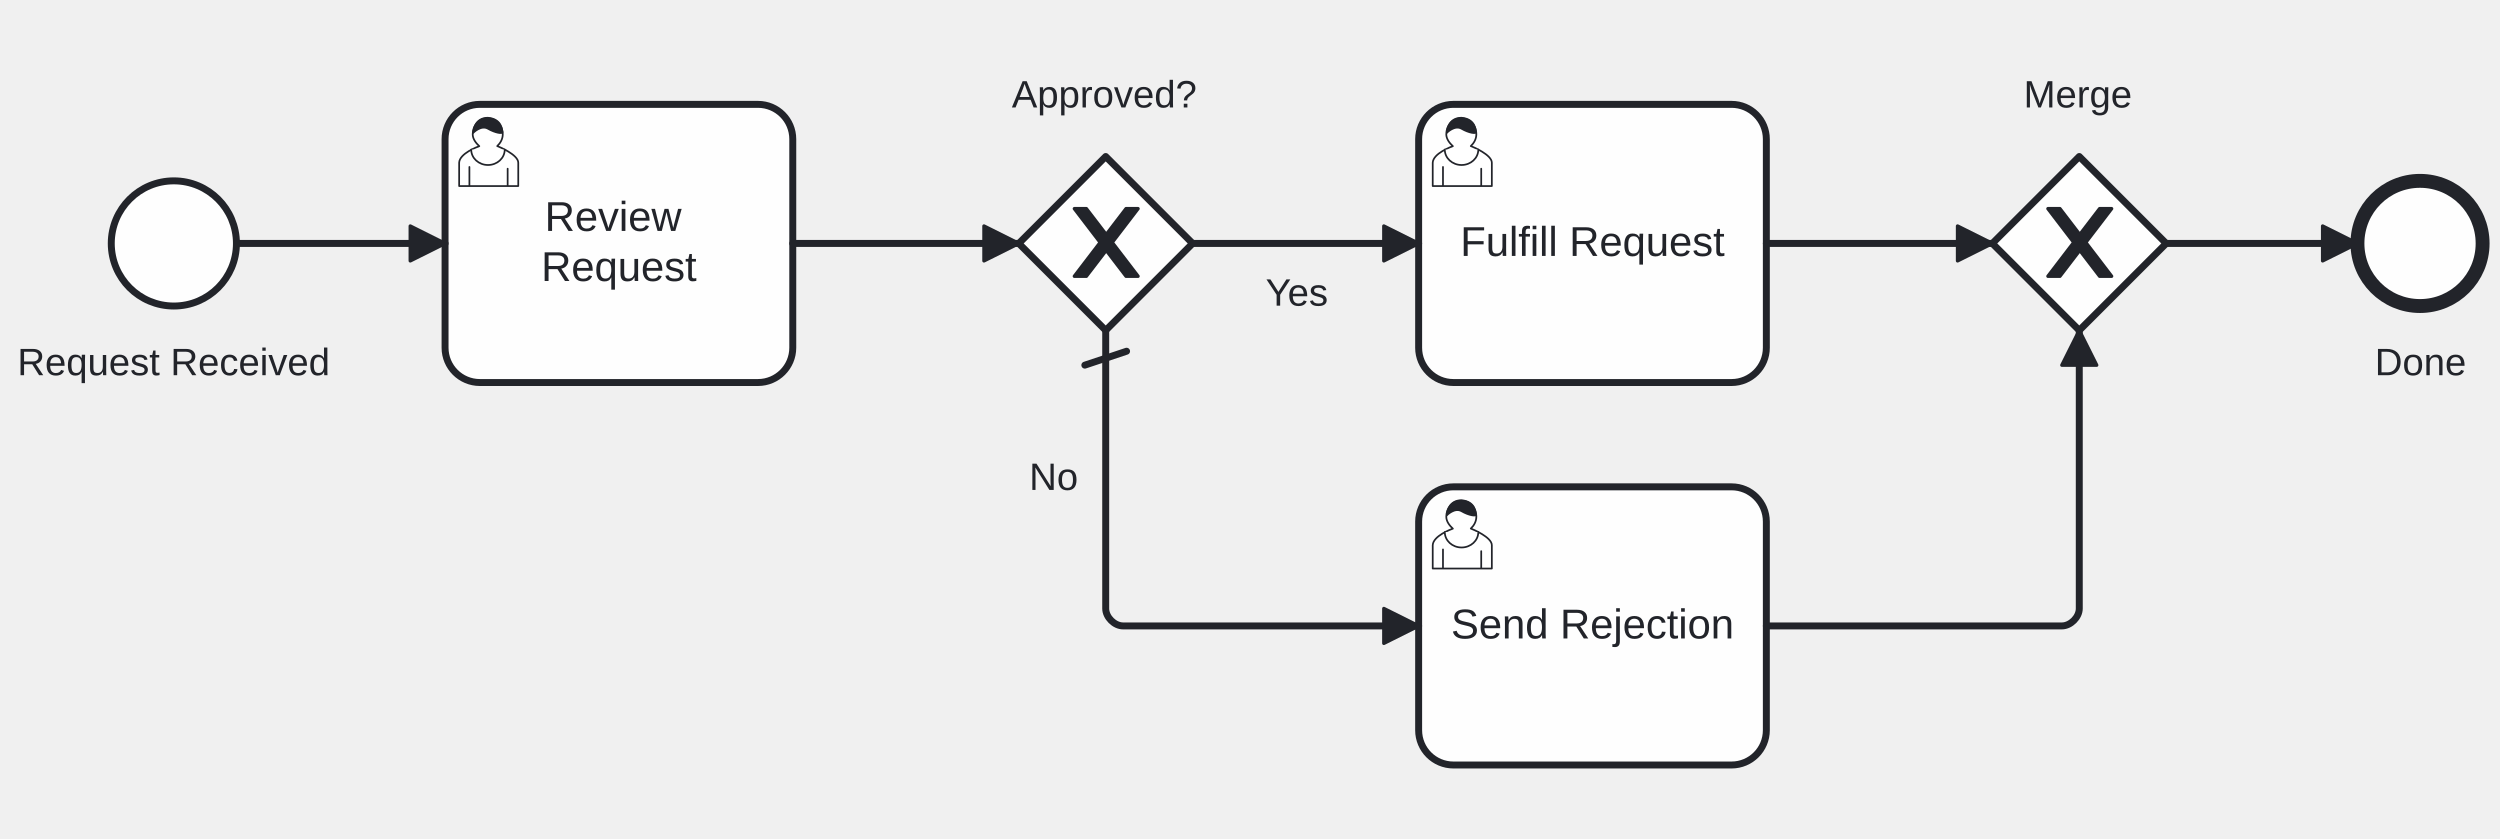
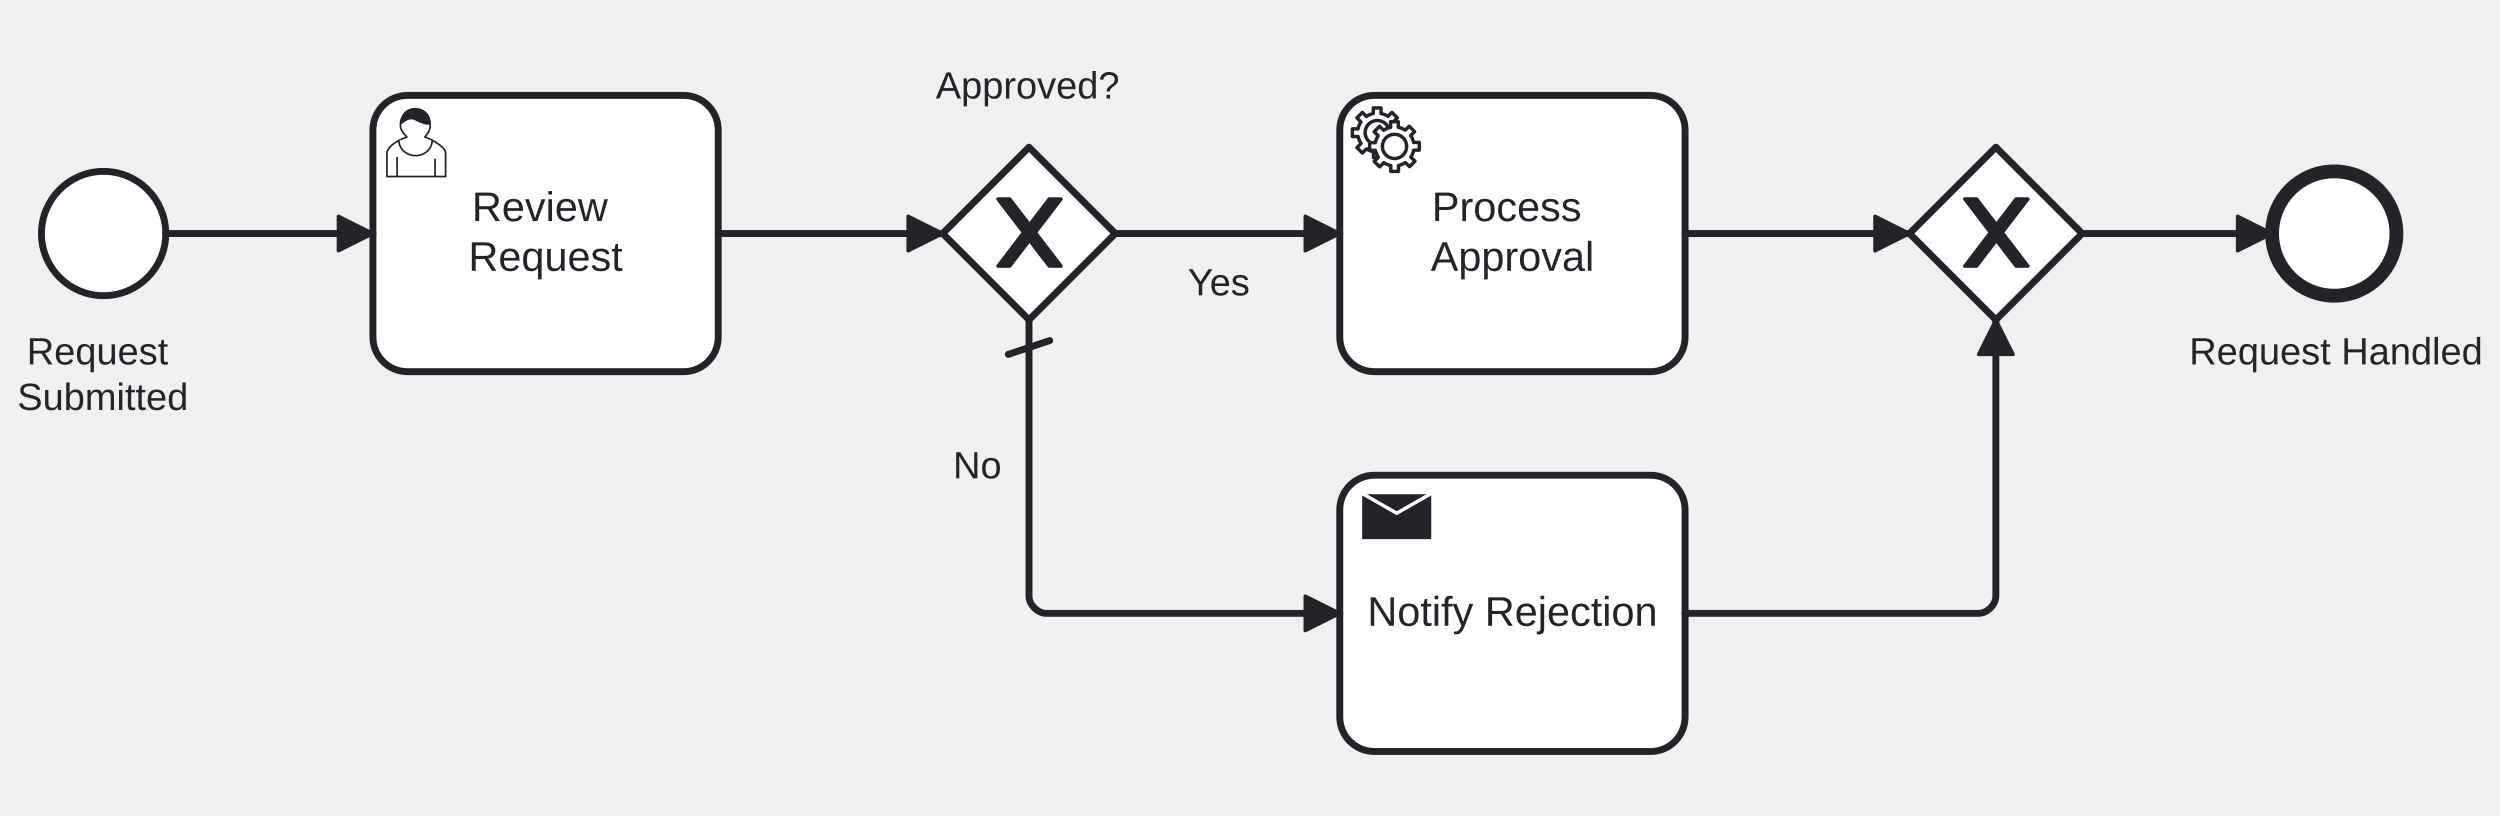
- <svg xmlns="http://www.w3.org/2000/svg" width="880" height="295" viewBox="160 86 719 209" version="1.1">
-   <g class="djs-group">
-     <g class="djs-element djs-shape" data-element-id="Event_0dskcoo" transform="translate(192, 122)" style="display: block;">
+ <svg xmlns="http://www.w3.org/2000/svg" width="904" height="295" viewBox="180 86 724 209" version="1.1">
+   <g class="djs-group">
+     <g class="djs-element djs-shape" data-element-id="Start" transform="translate(192, 122)" style="display: block;">
      <g class="djs-visual">
        <circle cx="18" cy="18" r="18" style="stroke-linecap: round; stroke-linejoin: round; stroke: hsl(225, 10%, 15%); stroke-width: 2px; fill: white; fill-opacity: 0.95;" />
      </g>
      <rect style="fill: none; stroke-opacity: 0; stroke: white; stroke-width: 15px;" class="djs-hit djs-hit-all" x="0" y="0" width="36" height="36" />
      <circle cx="18" cy="18" r="23" style="fill: none;" class="djs-outline" />
    </g>
  </g>
  <g class="djs-group">
-     <g class="djs-element djs-shape" data-element-id="Event_0dskcoo_label" transform="translate(165, 168)" style="display: block;">
-       <g class="djs-visual">
-         <text style="font-family: Arial, sans-serif; font-size: 11px; font-weight: normal; fill: hsl(225, 10%, 15%);" lineHeight="1.2" class="djs-label">
-           <tspan x="0" y="9.9">Request Received</tspan>
-         </text>
-       </g>
-       <rect style="fill: none; stroke-opacity: 0; stroke: white; stroke-width: 15px;" class="djs-hit djs-hit-all" x="0" y="0" width="90" height="14" />
-       <rect x="-5" y="-5" rx="4" width="100" height="24" style="fill: none;" class="djs-outline" />
-     </g>
-   </g>
-   <g class="djs-group">
-     <g class="djs-element djs-shape" data-element-id="Activity_1a279je" transform="translate(288, 100)" style="display: block;">
+     <g class="djs-element djs-shape" data-element-id="ReviewTask" transform="translate(288, 100)" style="display: block;">
      <g class="djs-visual">
        <rect x="0" y="0" width="100" height="80" rx="10" ry="10" style="stroke-linecap: round; stroke-linejoin: round; stroke: hsl(225, 10%, 15%); stroke-width: 2px; fill: white; fill-opacity: 0.95;" />
        <text style="font-family: Arial, sans-serif; font-size: 12px; font-weight: normal; fill: hsl(225, 10%, 15%);" lineHeight="1.2" class="djs-label">
          <tspan x="28.664" y="36.4">Review </tspan>
          <tspan x="27.656" y="50.8">Request</tspan>
        </text>
        <path style="fill: white; stroke-linecap: round; stroke-linejoin: round; stroke: hsl(225, 10%, 15%); stroke-width: 0.5px;" d="m 15,12 c 0.909,-0.845 1.594,-2.049 1.594,-3.385 0,-2.554 -1.805,-4.622 -4.357,-4.622 -2.552,0 -4.288,2.068 -4.288,4.622 0,1.348 0.974,2.562 1.896,3.405 -0.529,0.187 -5.669,2.097 -5.794,4.756 v 6.718 h 17 v -6.718 c 0,-2.298 -5.528,-4.595 -6.051,-4.776 zm -8,6 l 0,5.5 m 11,0 l 0,-5" />
        <path style="fill: white; stroke-linecap: round; stroke-linejoin: round; stroke: hsl(225, 10%, 15%); stroke-width: 0.5px;" d="m 15,12 m 2.162,1.009 c 0,2.447 -2.158,4.431 -4.821,4.431 -2.665,0 -4.822,-1.981 -4.822,-4.431 " />
        <path style="fill: hsl(225, 10%, 15%); stroke-linecap: round; stroke-linejoin: round; stroke: hsl(225, 10%, 15%); stroke-width: 0.5px;" d="m 15,12 m -6.9,-3.80 c 0,0 2.251,-2.358 4.274,-1.177 2.024,1.181 4.221,1.537 4.124,0.965 -0.098,-0.57 -0.117,-3.791 -4.191,-4.136 -3.575,0.001 -4.208,3.367 -4.207,4.348 z" />
      </g>
      <rect style="fill: none; stroke-opacity: 0; stroke: white; stroke-width: 15px;" class="djs-hit djs-hit-all" x="0" y="0" width="100" height="80" />
      <rect x="-5" y="-5" rx="14" width="110" height="90" style="fill: none;" class="djs-outline" />
    </g>
  </g>
  <g class="djs-group">
-     <g class="djs-element djs-shape" data-element-id="Gateway_0jdocql" style="display: block;" transform="translate(453, 115)">
+     <g class="djs-element djs-shape" data-element-id="GW_Split" style="display: block;" transform="translate(453, 115)">
      <g class="djs-visual">
        <polygon style="stroke-linecap: round; stroke-linejoin: round; stroke: hsl(225, 10%, 15%); stroke-width: 2px; fill: white; fill-opacity: 0.95;" points="25,0 50,25 25,50 0,25" />
        <path style="fill: hsl(225, 10%, 15%); stroke-linecap: round; stroke-linejoin: round; stroke: hsl(225, 10%, 15%); stroke-width: 1px;" d="m 16,15 7.429,9.714 -7.429,9.714 3.429,0 5.714,-7.464 5.714,7.464 3.429,0 -7.429,-9.714 7.429,-9.714 -3.429,0 -5.714,7.464 -5.714,-7.464 -3.429,0 z" />
      </g>
      <rect style="fill: none; stroke-opacity: 0; stroke: white; stroke-width: 15px;" class="djs-hit djs-hit-all" x="0" y="0" width="50" height="50" />
      <rect style="transform-box: fill-box; transform: rotate(45deg); transform-origin: center; fill: none;" x="2" y="2" rx="4" width="46" height="46" class="djs-outline" />
    </g>
  </g>
  <g class="djs-group">
-     <g class="djs-element djs-shape" data-element-id="Gateway_1hd85cz" style="display: block;" transform="translate(733, 115)">
+     <g class="djs-element djs-shape" data-element-id="GW_Merge" style="display: block;" transform="translate(733, 115)">
      <g class="djs-visual">
        <polygon style="stroke-linecap: round; stroke-linejoin: round; stroke: hsl(225, 10%, 15%); stroke-width: 2px; fill: white; fill-opacity: 0.95;" points="25,0 50,25 25,50 0,25" />
        <path style="fill: hsl(225, 10%, 15%); stroke-linecap: round; stroke-linejoin: round; stroke: hsl(225, 10%, 15%); stroke-width: 1px;" d="m 16,15 7.429,9.714 -7.429,9.714 3.429,0 5.714,-7.464 5.714,7.464 3.429,0 -7.429,-9.714 7.429,-9.714 -3.429,0 -5.714,7.464 -5.714,-7.464 -3.429,0 z" />
      </g>
      <rect style="fill: none; stroke-opacity: 0; stroke: white; stroke-width: 15px;" class="djs-hit djs-hit-all" x="0" y="0" width="50" height="50" />
      <rect style="transform-box: fill-box; transform: rotate(45deg); transform-origin: center; fill: none;" x="2" y="2" rx="4" width="46" height="46" class="djs-outline" />
    </g>
  </g>
  <g class="djs-group">
-     <g class="djs-element djs-shape" data-element-id="Event_0a768vd" style="display: block;" transform="translate(838, 122)">
+     <g class="djs-element djs-shape" data-element-id="End" style="display: block;" transform="translate(838, 122)">
      <g class="djs-visual">
        <circle cx="18" cy="18" r="18" style="stroke-linecap: round; stroke-linejoin: round; stroke: hsl(225, 10%, 15%); stroke-width: 4px; fill: white; fill-opacity: 0.95;" />
      </g>
      <rect style="fill: none; stroke-opacity: 0; stroke: white; stroke-width: 15px;" class="djs-hit djs-hit-all" x="0" y="0" width="36" height="36" />
      <circle cx="18" cy="18" r="24" style="fill: none;" class="djs-outline" />
    </g>
  </g>
  <g class="djs-group">
-     <g class="djs-element djs-shape" data-element-id="Activity_1ra1cd4" style="display: block;" transform="translate(568, 100)">
+     <g class="djs-element djs-shape" data-element-id="ProcessApproval" style="display: block;" transform="translate(568, 100)">
      <g class="djs-visual">
        <rect x="0" y="0" width="100" height="80" rx="10" ry="10" style="stroke-linecap: round; stroke-linejoin: round; stroke: hsl(225, 10%, 15%); stroke-width: 2px; fill: white; fill-opacity: 0.95;" />
        <text style="font-family: Arial, sans-serif; font-size: 12px; font-weight: normal; fill: hsl(225, 10%, 15%);" lineHeight="1.2" class="djs-label">
-           <tspan x="11.99" y="43.6">Fulfill Request</tspan>
-         </text>
-         <path style="fill: white; stroke-linecap: round; stroke-linejoin: round; stroke: hsl(225, 10%, 15%); stroke-width: 0.5px;" d="m 15,12 c 0.909,-0.845 1.594,-2.049 1.594,-3.385 0,-2.554 -1.805,-4.622 -4.357,-4.622 -2.552,0 -4.288,2.068 -4.288,4.622 0,1.348 0.974,2.562 1.896,3.405 -0.529,0.187 -5.669,2.097 -5.794,4.756 v 6.718 h 17 v -6.718 c 0,-2.298 -5.528,-4.595 -6.051,-4.776 zm -8,6 l 0,5.5 m 11,0 l 0,-5" />
-         <path style="fill: white; stroke-linecap: round; stroke-linejoin: round; stroke: hsl(225, 10%, 15%); stroke-width: 0.5px;" d="m 15,12 m 2.162,1.009 c 0,2.447 -2.158,4.431 -4.821,4.431 -2.665,0 -4.822,-1.981 -4.822,-4.431 " />
-         <path style="fill: hsl(225, 10%, 15%); stroke-linecap: round; stroke-linejoin: round; stroke: hsl(225, 10%, 15%); stroke-width: 0.5px;" d="m 15,12 m -6.9,-3.80 c 0,0 2.251,-2.358 4.274,-1.177 2.024,1.181 4.221,1.537 4.124,0.965 -0.098,-0.57 -0.117,-3.791 -4.191,-4.136 -3.575,0.001 -4.208,3.367 -4.207,4.348 z" />
+           <tspan x="26.66" y="36.4">Process </tspan>
+           <tspan x="26.324" y="50.8">Approval</tspan>
+         </text>
+         <circle cx="5" cy="5" r="5" style="stroke-linecap: round; stroke-linejoin: round; stroke: none; stroke-width: 2px; fill: white;" transform="translate(6, 6)" />
+         <path style="fill: white; stroke-linecap: round; stroke-linejoin: round; stroke: hsl(225, 10%, 15%); stroke-width: 1px;" d="m 12,18 v -1.713 c 0.352,-0.07 0.704,-0.178 1.048,-0.321 0.344,-0.145 0.666,-0.321 0.966,-0.521 l 1.194,1.18 1.567,-1.577 -1.195,-1.18 c 0.403,-0.614 0.683,-1.299 0.825,-2.018 l 1.622,-0.01 v -2.22 l -1.637,0.01 c -0.073,-0.352 -0.178,-0.7 -0.324,-1.044 -0.145,-0.344 -0.321,-0.664 -0.523,-0.962 l 1.131,-1.136 -1.583,-1.563 -1.13,1.136 c -0.614,-0.401 -1.303,-0.681 -2.023,-0.822 l 0.009,-1.619 h -2.241 l 0.004,1.631 c -0.354,0.074 -0.705,0.18 -1.05,0.324 -0.344,0.144 -0.665,0.321 -0.964,0.52 l -1.17,-1.158 -1.567,1.579 1.168,1.157 c -0.403,0.613 -0.683,1.298 -0.825,2.017 l -1.659,0.003 v 2.222 l 1.672,-0.006 c 0.073,0.351 0.18,0.702 0.324,1.045 0.145,0.344 0.321,0.664 0.523,0.961 l -1.199,1.197 1.584,1.56 1.196,-1.193 c 0.614,0.403 1.303,0.682 2.023,0.823 l 7.19e-4,1.699 h 2.227 z m 0.221,-3.996 c -1.789,0.75 -3.858,-0.093 -4.61,-1.874 -0.752,-1.783 0.091,-3.846 1.88,-4.596 1.788,-0.749 3.857,0.093 4.609,1.874 0.752,1.782 -0.091,3.846 -1.88,4.596 z" />
+         <circle cx="5" cy="5" r="5" style="stroke-linecap: round; stroke-linejoin: round; stroke: none; stroke-width: 2px; fill: white;" transform="translate(11, 10)" />
+         <path style="fill: white; stroke-linecap: round; stroke-linejoin: round; stroke: hsl(225, 10%, 15%); stroke-width: 1px;" d="m 17,22 v -1.713 c 0.352,-0.07 0.704,-0.178 1.048,-0.321 0.344,-0.145 0.666,-0.321 0.966,-0.521 l 1.194,1.18 1.567,-1.577 -1.195,-1.18 c 0.403,-0.614 0.683,-1.299 0.825,-2.018 l 1.622,-0.01 v -2.22 l -1.637,0.01 c -0.073,-0.352 -0.178,-0.7 -0.324,-1.044 -0.145,-0.344 -0.321,-0.664 -0.523,-0.962 l 1.131,-1.136 -1.583,-1.563 -1.13,1.136 c -0.614,-0.401 -1.303,-0.681 -2.023,-0.822 l 0.009,-1.619 h -2.241 l 0.004,1.631 c -0.354,0.074 -0.705,0.18 -1.05,0.324 -0.344,0.144 -0.665,0.321 -0.964,0.52 l -1.17,-1.158 -1.567,1.579 1.168,1.157 c -0.403,0.613 -0.683,1.298 -0.825,2.017 l -1.659,0.003 v 2.222 l 1.672,-0.006 c 0.073,0.351 0.18,0.702 0.324,1.045 0.145,0.344 0.321,0.664 0.523,0.961 l -1.199,1.197 1.584,1.56 1.196,-1.193 c 0.614,0.403 1.303,0.682 2.023,0.823 l 7.19e-4,1.699 h 2.227 z m 0.221,-3.996 c -1.789,0.75 -3.858,-0.093 -4.61,-1.874 -0.752,-1.783 0.091,-3.846 1.88,-4.596 1.788,-0.749 3.857,0.093 4.609,1.874 0.752,1.782 -0.091,3.846 -1.88,4.596 z" />
      </g>
      <rect style="fill: none; stroke-opacity: 0; stroke: white; stroke-width: 15px;" class="djs-hit djs-hit-all" x="0" y="0" width="100" height="80" />
      <rect x="-5" y="-5" rx="14" width="110" height="90" style="fill: none;" class="djs-outline" />
    </g>
  </g>
  <g class="djs-group">
-     <g class="djs-element djs-shape" data-element-id="Activity_0ryvb1v" style="display: block;" transform="translate(568, 210)">
+     <g class="djs-element djs-shape" data-element-id="NotifyRejection" style="display: block;" transform="translate(568, 210)">
      <g class="djs-visual">
        <rect x="0" y="0" width="100" height="80" rx="10" ry="10" style="stroke-linecap: round; stroke-linejoin: round; stroke: hsl(225, 10%, 15%); stroke-width: 2px; fill: white; fill-opacity: 0.95;" />
        <text style="font-family: Arial, sans-serif; font-size: 12px; font-weight: normal; fill: hsl(225, 10%, 15%);" lineHeight="1.2" class="djs-label">
-           <tspan x="9.314" y="43.6">Send Rejection</tspan>
-         </text>
-         <path style="fill: white; stroke-linecap: round; stroke-linejoin: round; stroke: hsl(225, 10%, 15%); stroke-width: 0.5px;" d="m 15,12 c 0.909,-0.845 1.594,-2.049 1.594,-3.385 0,-2.554 -1.805,-4.622 -4.357,-4.622 -2.552,0 -4.288,2.068 -4.288,4.622 0,1.348 0.974,2.562 1.896,3.405 -0.529,0.187 -5.669,2.097 -5.794,4.756 v 6.718 h 17 v -6.718 c 0,-2.298 -5.528,-4.595 -6.051,-4.776 zm -8,6 l 0,5.5 m 11,0 l 0,-5" />
-         <path style="fill: white; stroke-linecap: round; stroke-linejoin: round; stroke: hsl(225, 10%, 15%); stroke-width: 0.5px;" d="m 15,12 m 2.162,1.009 c 0,2.447 -2.158,4.431 -4.821,4.431 -2.665,0 -4.822,-1.981 -4.822,-4.431 " />
-         <path style="fill: hsl(225, 10%, 15%); stroke-linecap: round; stroke-linejoin: round; stroke: hsl(225, 10%, 15%); stroke-width: 0.5px;" d="m 15,12 m -6.9,-3.80 c 0,0 2.251,-2.358 4.274,-1.177 2.024,1.181 4.221,1.537 4.124,0.965 -0.098,-0.57 -0.117,-3.791 -4.191,-4.136 -3.575,0.001 -4.208,3.367 -4.207,4.348 z" />
+           <tspan x="7.988" y="43.6">Notify Rejection</tspan>
+         </text>
+         <path style="fill: hsl(225, 10%, 15%); stroke-linecap: round; stroke-linejoin: round; stroke: white; stroke-width: 1px;" d="m 5.985,4.998 l 0,14 l 21,0 l 0,-14 z l 10.5,6 l 10.5,-6" />
      </g>
      <rect style="fill: none; stroke-opacity: 0; stroke: white; stroke-width: 15px;" class="djs-hit djs-hit-all" x="0" y="0" width="100" height="80" />
      <rect x="-5" y="-5" rx="14" width="110" height="90" style="fill: none;" class="djs-outline" />
    </g>
  </g>
  <g class="djs-group">
-     <g class="djs-element djs-connection" data-element-id="Flow_0tql777" style="display: block;">
+     <g class="djs-element djs-connection" data-element-id="Flow1" style="display: block;">
      <g class="djs-visual">
        <defs>
          <marker id="marker-seq-0" viewBox="0 0 20 20" refX="11" refY="10" markerWidth="10" markerHeight="10" orient="auto">
            <path d="M 1 5 L 11 10 L 1 15 Z" style="stroke-linecap: round; stroke-linejoin: round; stroke: hsl(225, 10%, 15%); stroke-width: 1px; fill: hsl(225, 10%, 15%);" />
          </marker>
        </defs>
        <path style="fill: none; stroke-linecap: round; stroke-linejoin: round; stroke: hsl(225, 10%, 15%); stroke-width: 2px; marker-end: url(#marker-seq-0);" data-corner-radius="5" d="M228,140L288,140" />
      </g>
      <path d="M228,140L288,140" style="fill: none; stroke-opacity: 0; stroke: white; stroke-width: 15px;" class="djs-hit djs-hit-stroke" />
      <rect x="223" y="135" rx="4" width="70" height="10" style="fill: none;" class="djs-outline" />
    </g>
  </g>
  <g class="djs-group">
-     <g class="djs-element djs-connection" data-element-id="Flow_1vd4vzj" style="display: block;">
+     <g class="djs-element djs-connection" data-element-id="Flow2" style="display: block;">
      <g class="djs-visual">
        <defs>
          <marker id="marker-seq-1" viewBox="0 0 20 20" refX="11" refY="10" markerWidth="10" markerHeight="10" orient="auto">
            <path d="M 1 5 L 11 10 L 1 15 Z" style="stroke-linecap: round; stroke-linejoin: round; stroke: hsl(225, 10%, 15%); stroke-width: 1px; fill: hsl(225, 10%, 15%);" />
          </marker>
        </defs>
-         <path style="fill: none; stroke-linecap: round; stroke-linejoin: round; stroke: hsl(225, 10%, 15%); stroke-width: 2px; marker-end: url(#marker-seq-1);" data-corner-radius="5" d="M503,140L568,140" />
+         <path style="fill: none; stroke-linecap: round; stroke-linejoin: round; stroke: hsl(225, 10%, 15%); stroke-width: 2px; marker-end: url(#marker-seq-1);" data-corner-radius="5" d="M388,140L453,140" />
+       </g>
+       <path d="M388,140L453,140" style="fill: none; stroke-opacity: 0; stroke: white; stroke-width: 15px;" class="djs-hit djs-hit-stroke" />
+       <rect x="383" y="135" rx="4" width="75" height="10" style="fill: none;" class="djs-outline" />
+     </g>
+   </g>
+   <g class="djs-group">
+     <g class="djs-element djs-connection" data-element-id="Flow_Yes" style="display: block;">
+       <g class="djs-visual">
+         <defs>
+           <marker id="marker-seq-2" viewBox="0 0 20 20" refX="11" refY="10" markerWidth="10" markerHeight="10" orient="auto">
+             <path d="M 1 5 L 11 10 L 1 15 Z" style="stroke-linecap: round; stroke-linejoin: round; stroke: hsl(225, 10%, 15%); stroke-width: 1px; fill: hsl(225, 10%, 15%);" />
+           </marker>
+         </defs>
+         <path style="fill: none; stroke-linecap: round; stroke-linejoin: round; stroke: hsl(225, 10%, 15%); stroke-width: 2px; marker-end: url(#marker-seq-2);" data-corner-radius="5" d="M503,140L568,140" />
      </g>
      <path d="M503,140L568,140" style="fill: none; stroke-opacity: 0; stroke: white; stroke-width: 15px;" class="djs-hit djs-hit-stroke" />
      <rect x="498" y="135" rx="4" width="75" height="10" style="fill: none;" class="djs-outline" />
    </g>
  </g>
  <g class="djs-group">
-     <g class="djs-element djs-connection" data-element-id="Flow_109need" style="display: block;">
-       <g class="djs-visual">
-         <defs>
-           <marker id="marker-seq-2" viewBox="0 0 20 20" refX="11" refY="10" markerWidth="10" markerHeight="10" orient="auto">
-             <path d="M 1 5 L 11 10 L 1 15 Z" style="stroke-linecap: round; stroke-linejoin: round; stroke: hsl(225, 10%, 15%); stroke-width: 1px; fill: hsl(225, 10%, 15%);" />
-           </marker>
-         </defs>
-         <path style="fill: none; stroke-linecap: round; stroke-linejoin: round; stroke: hsl(225, 10%, 15%); stroke-width: 2px; marker-end: url(#marker-seq-2);" data-corner-radius="5" d="M668,140L733,140" />
+     <g class="djs-element djs-connection" data-element-id="Flow_No" style="display: block;">
+       <g class="djs-visual">
+         <defs>
+           <marker id="marker-seq-3" viewBox="0 0 20 20" refX="11" refY="10" markerWidth="10" markerHeight="10" orient="auto">
+             <path d="M 1 5 L 11 10 L 1 15 Z" style="stroke-linecap: round; stroke-linejoin: round; stroke: hsl(225, 10%, 15%); stroke-width: 1px; fill: hsl(225, 10%, 15%);" />
+           </marker>
+           <marker id="marker-seq-4" viewBox="0 0 20 20" refX="0" refY="10" markerWidth="10" markerHeight="10" orient="auto">
+             <path d="M 6 4 L 10 16" style="stroke-linecap: round; stroke-linejoin: round; stroke: hsl(225, 10%, 15%); stroke-width: 2px; fill: none;" />
+           </marker>
+         </defs>
+         <path style="fill: none; stroke-linecap: round; stroke-linejoin: round; stroke: hsl(225, 10%, 15%); stroke-width: 2px; marker-end: url(#marker-seq-3); marker-start: url(#marker-seq-4);" data-corner-radius="5" d="M478,165L478,245C478,247.5,480.5,250,483,250L568,250" />
+       </g>
+       <path d="M478,165L478,250L568,250" style="fill: none; stroke-opacity: 0; stroke: white; stroke-width: 15px;" class="djs-hit djs-hit-stroke" />
+       <rect x="473" y="160" rx="4" width="100" height="95" style="fill: none;" class="djs-outline" />
+     </g>
+   </g>
+   <g class="djs-group">
+     <g class="djs-element djs-connection" data-element-id="Flow3" style="display: block;">
+       <g class="djs-visual">
+         <defs>
+           <marker id="marker-seq-5" viewBox="0 0 20 20" refX="11" refY="10" markerWidth="10" markerHeight="10" orient="auto">
+             <path d="M 1 5 L 11 10 L 1 15 Z" style="stroke-linecap: round; stroke-linejoin: round; stroke: hsl(225, 10%, 15%); stroke-width: 1px; fill: hsl(225, 10%, 15%);" />
+           </marker>
+         </defs>
+         <path style="fill: none; stroke-linecap: round; stroke-linejoin: round; stroke: hsl(225, 10%, 15%); stroke-width: 2px; marker-end: url(#marker-seq-5);" data-corner-radius="5" d="M668,140L733,140" />
      </g>
      <path d="M668,140L733,140" style="fill: none; stroke-opacity: 0; stroke: white; stroke-width: 15px;" class="djs-hit djs-hit-stroke" />
      <rect x="663" y="135" rx="4" width="75" height="10" style="fill: none;" class="djs-outline" />
    </g>
  </g>
  <g class="djs-group">
-     <g class="djs-element djs-connection" data-element-id="Flow_1juidsl" style="display: block;">
-       <g class="djs-visual">
-         <defs>
-           <marker id="marker-seq-3" viewBox="0 0 20 20" refX="11" refY="10" markerWidth="10" markerHeight="10" orient="auto">
-             <path d="M 1 5 L 11 10 L 1 15 Z" style="stroke-linecap: round; stroke-linejoin: round; stroke: hsl(225, 10%, 15%); stroke-width: 1px; fill: hsl(225, 10%, 15%);" />
-           </marker>
-         </defs>
-         <path style="fill: none; stroke-linecap: round; stroke-linejoin: round; stroke: hsl(225, 10%, 15%); stroke-width: 2px; marker-end: url(#marker-seq-3);" data-corner-radius="5" d="M783,140L838,140" />
+     <g class="djs-element djs-connection" data-element-id="Flow4" style="display: block;">
+       <g class="djs-visual">
+         <defs>
+           <marker id="marker-seq-6" viewBox="0 0 20 20" refX="11" refY="10" markerWidth="10" markerHeight="10" orient="auto">
+             <path d="M 1 5 L 11 10 L 1 15 Z" style="stroke-linecap: round; stroke-linejoin: round; stroke: hsl(225, 10%, 15%); stroke-width: 1px; fill: hsl(225, 10%, 15%);" />
+           </marker>
+         </defs>
+         <path style="fill: none; stroke-linecap: round; stroke-linejoin: round; stroke: hsl(225, 10%, 15%); stroke-width: 2px; marker-end: url(#marker-seq-6);" data-corner-radius="5" d="M668,250L753,250C755.5,250,758,247.5,758,245L758,165" />
+       </g>
+       <path d="M668,250L758,250L758,165" style="fill: none; stroke-opacity: 0; stroke: white; stroke-width: 15px;" class="djs-hit djs-hit-stroke" />
+       <rect x="663" y="160" rx="4" width="100" height="95" style="fill: none;" class="djs-outline" />
+     </g>
+   </g>
+   <g class="djs-group">
+     <g class="djs-element djs-connection" data-element-id="Flow5" style="display: block;">
+       <g class="djs-visual">
+         <defs>
+           <marker id="marker-seq-7" viewBox="0 0 20 20" refX="11" refY="10" markerWidth="10" markerHeight="10" orient="auto">
+             <path d="M 1 5 L 11 10 L 1 15 Z" style="stroke-linecap: round; stroke-linejoin: round; stroke: hsl(225, 10%, 15%); stroke-width: 1px; fill: hsl(225, 10%, 15%);" />
+           </marker>
+         </defs>
+         <path style="fill: none; stroke-linecap: round; stroke-linejoin: round; stroke: hsl(225, 10%, 15%); stroke-width: 2px; marker-end: url(#marker-seq-7);" data-corner-radius="5" d="M783,140L838,140" />
      </g>
      <path d="M783,140L838,140" style="fill: none; stroke-opacity: 0; stroke: white; stroke-width: 15px;" class="djs-hit djs-hit-stroke" />
      <rect x="778" y="135" rx="4" width="65" height="10" style="fill: none;" class="djs-outline" />
    </g>
  </g>
  <g class="djs-group">
-     <g class="djs-element djs-connection" data-element-id="Flow_0pkj4i7" style="display: block;">
-       <g class="djs-visual">
-         <defs>
-           <marker id="marker-seq-4" viewBox="0 0 20 20" refX="11" refY="10" markerWidth="10" markerHeight="10" orient="auto">
-             <path d="M 1 5 L 11 10 L 1 15 Z" style="stroke-linecap: round; stroke-linejoin: round; stroke: hsl(225, 10%, 15%); stroke-width: 1px; fill: hsl(225, 10%, 15%);" />
-           </marker>
-           <marker id="marker-seq-5" viewBox="0 0 20 20" refX="0" refY="10" markerWidth="10" markerHeight="10" orient="auto">
-             <path d="M 6 4 L 10 16" style="stroke-linecap: round; stroke-linejoin: round; stroke: hsl(225, 10%, 15%); stroke-width: 2px; fill: none;" />
-           </marker>
-         </defs>
-         <path style="fill: none; stroke-linecap: round; stroke-linejoin: round; stroke: hsl(225, 10%, 15%); stroke-width: 2px; marker-end: url(#marker-seq-4); marker-start: url(#marker-seq-5);" data-corner-radius="5" d="M478,165L478,245C478,247.5,480.5,250,483,250L568,250" />
-       </g>
-       <path d="M478,165L478,250L568,250" style="fill: none; stroke-opacity: 0; stroke: white; stroke-width: 15px;" class="djs-hit djs-hit-stroke" />
-       <rect x="473" y="160" rx="4" width="100" height="95" style="fill: none;" class="djs-outline" />
-     </g>
-   </g>
-   <g class="djs-group">
-     <g class="djs-element djs-connection" data-element-id="Flow_1mt6667" style="display: block;">
-       <g class="djs-visual">
-         <defs>
-           <marker id="marker-seq-6" viewBox="0 0 20 20" refX="11" refY="10" markerWidth="10" markerHeight="10" orient="auto">
-             <path d="M 1 5 L 11 10 L 1 15 Z" style="stroke-linecap: round; stroke-linejoin: round; stroke: hsl(225, 10%, 15%); stroke-width: 1px; fill: hsl(225, 10%, 15%);" />
-           </marker>
-         </defs>
-         <path style="fill: none; stroke-linecap: round; stroke-linejoin: round; stroke: hsl(225, 10%, 15%); stroke-width: 2px; marker-end: url(#marker-seq-6);" data-corner-radius="5" d="M668,250L753,250C755.5,250,758,247.5,758,245L758,165" />
-       </g>
-       <path d="M668,250L758,250L758,165" style="fill: none; stroke-opacity: 0; stroke: white; stroke-width: 15px;" class="djs-hit djs-hit-stroke" />
-       <rect x="663" y="160" rx="4" width="100" height="95" style="fill: none;" class="djs-outline" />
-     </g>
-   </g>
-   <g class="djs-group">
-     <g class="djs-element djs-connection" data-element-id="Flow_0uy0kub" style="display: block;">
-       <g class="djs-visual">
-         <defs>
-           <marker id="marker-seq-7" viewBox="0 0 20 20" refX="11" refY="10" markerWidth="10" markerHeight="10" orient="auto">
-             <path d="M 1 5 L 11 10 L 1 15 Z" style="stroke-linecap: round; stroke-linejoin: round; stroke: hsl(225, 10%, 15%); stroke-width: 1px; fill: hsl(225, 10%, 15%);" />
-           </marker>
-         </defs>
-         <path style="fill: none; stroke-linecap: round; stroke-linejoin: round; stroke: hsl(225, 10%, 15%); stroke-width: 2px; marker-end: url(#marker-seq-7);" data-corner-radius="5" d="M388,140L453,140" />
-       </g>
-       <path d="M388,140L453,140" style="fill: none; stroke-opacity: 0; stroke: white; stroke-width: 15px;" class="djs-hit djs-hit-stroke" />
-       <rect x="383" y="135" rx="4" width="75" height="10" style="fill: none;" class="djs-outline" />
-     </g>
-   </g>
-   <g class="djs-group">
-     <g class="djs-element djs-shape" data-element-id="Gateway_0jdocql_label" style="display: block;" transform="translate(451, 91)">
+     <g class="djs-element djs-shape" data-element-id="GW_Split_label" style="display: block;" transform="translate(451, 91)">
      <g class="djs-visual">
        <text style="font-family: Arial, sans-serif; font-size: 11px; font-weight: normal; fill: hsl(225, 10%, 15%);" lineHeight="1.2" class="djs-label">
          <tspan x="0" y="9.9">Approved?</tspan>
        </text>
      </g>
      <rect style="fill: none; stroke-opacity: 0; stroke: white; stroke-width: 15px;" class="djs-hit djs-hit-all" x="0" y="0" width="54" height="14" />
      <rect x="-5" y="-5" rx="4" width="64" height="24" style="fill: none;" class="djs-outline" />
    </g>
  </g>
  <g class="djs-group">
-     <g class="djs-element djs-shape" data-element-id="Gateway_1hd85cz_label" style="display: block;" transform="translate(742, 91)">
-       <g class="djs-visual">
-         <text style="font-family: Arial, sans-serif; font-size: 11px; font-weight: normal; fill: hsl(225, 10%, 15%);" lineHeight="1.2" class="djs-label">
-           <tspan x="0" y="9.9">Merge</tspan>
-         </text>
-       </g>
-       <rect style="fill: none; stroke-opacity: 0; stroke: white; stroke-width: 15px;" class="djs-hit djs-hit-all" x="0" y="0" width="32" height="14" />
-       <rect x="-5" y="-5" rx="4" width="42" height="24" style="fill: none;" class="djs-outline" />
-     </g>
-   </g>
-   <g class="djs-group">
-     <g class="djs-element djs-shape" data-element-id="Event_0a768vd_label" style="display: block;" transform="translate(843, 168)">
-       <g class="djs-visual">
-         <text style="font-family: Arial, sans-serif; font-size: 11px; font-weight: normal; fill: hsl(225, 10%, 15%);" lineHeight="1.2" class="djs-label">
-           <tspan x="0" y="9.9">Done</tspan>
-         </text>
-       </g>
-       <rect style="fill: none; stroke-opacity: 0; stroke: white; stroke-width: 15px;" class="djs-hit djs-hit-all" x="0" y="0" width="27" height="14" />
-       <rect x="-5" y="-5" rx="4" width="37" height="24" style="fill: none;" class="djs-outline" />
-     </g>
-   </g>
-   <g class="djs-group">
-     <g class="djs-element djs-shape" data-element-id="Flow_1vd4vzj_label" style="display: block;" transform="translate(524, 148)">
+     <g class="djs-element djs-shape" data-element-id="Flow_Yes_label" style="display: block;" transform="translate(524, 148)">
      <g class="djs-visual">
        <text style="font-family: Arial, sans-serif; font-size: 11px; font-weight: normal; fill: hsl(225, 10%, 15%);" lineHeight="1.2" class="djs-label">
          <tspan x="0" y="9.9">Yes</tspan>
        </text>
      </g>
      <rect style="fill: none; stroke-opacity: 0; stroke: white; stroke-width: 15px;" class="djs-hit djs-hit-all" x="0" y="0" width="19" height="14" />
      <rect x="-5" y="-5" rx="4" width="29" height="24" style="fill: none;" class="djs-outline" />
    </g>
  </g>
  <g class="djs-group">
-     <g class="djs-element djs-shape" data-element-id="Flow_0pkj4i7_label" style="display: block;" transform="translate(456, 201)">
+     <g class="djs-element djs-shape" data-element-id="Flow_No_label" style="display: block;" transform="translate(456, 201)">
      <g class="djs-visual">
        <text style="font-family: Arial, sans-serif; font-size: 11px; font-weight: normal; fill: hsl(225, 10%, 15%);" lineHeight="1.2" class="djs-label">
          <tspan x="0" y="9.9">No</tspan>
        </text>
      </g>
      <rect style="fill: none; stroke-opacity: 0; stroke: white; stroke-width: 15px;" class="djs-hit djs-hit-all" x="0" y="0" width="15" height="14" />
      <rect x="-5" y="-5" rx="4" width="25" height="24" style="fill: none;" class="djs-outline" />
    </g>
  </g>
+   <g class="djs-group">
+     <g class="djs-element djs-shape" data-element-id="Start_label" style="display: block;" transform="translate(185, 168)">
+       <g class="djs-visual">
+         <text style="font-family: Arial, sans-serif; font-size: 11px; font-weight: normal; fill: hsl(225, 10%, 15%);" lineHeight="1.2" class="djs-label">
+           <tspan x="2.75" y="9.9">Request </tspan>
+           <tspan x="0" y="23.1">Submitted</tspan>
+         </text>
+       </g>
+       <rect style="fill: none; stroke-opacity: 0; stroke: white; stroke-width: 15px;" class="djs-hit djs-hit-all" x="0" y="0" width="50" height="27" />
+       <rect x="-5" y="-5" rx="4" width="60" height="37" style="fill: none;" class="djs-outline" />
+     </g>
+   </g>
+   <g class="djs-group">
+     <g class="djs-element djs-shape" data-element-id="End_label" style="display: block;" transform="translate(814, 168)">
+       <g class="djs-visual">
+         <text style="font-family: Arial, sans-serif; font-size: 11px; font-weight: normal; fill: hsl(225, 10%, 15%);" lineHeight="1.2" class="djs-label">
+           <tspan x="0" y="9.9">Request Handled</tspan>
+         </text>
+       </g>
+       <rect style="fill: none; stroke-opacity: 0; stroke: white; stroke-width: 15px;" class="djs-hit djs-hit-all" x="0" y="0" width="85" height="14" />
+       <rect x="-5" y="-5" rx="4" width="95" height="24" style="fill: none;" class="djs-outline" />
+     </g>
+   </g>
</svg>
